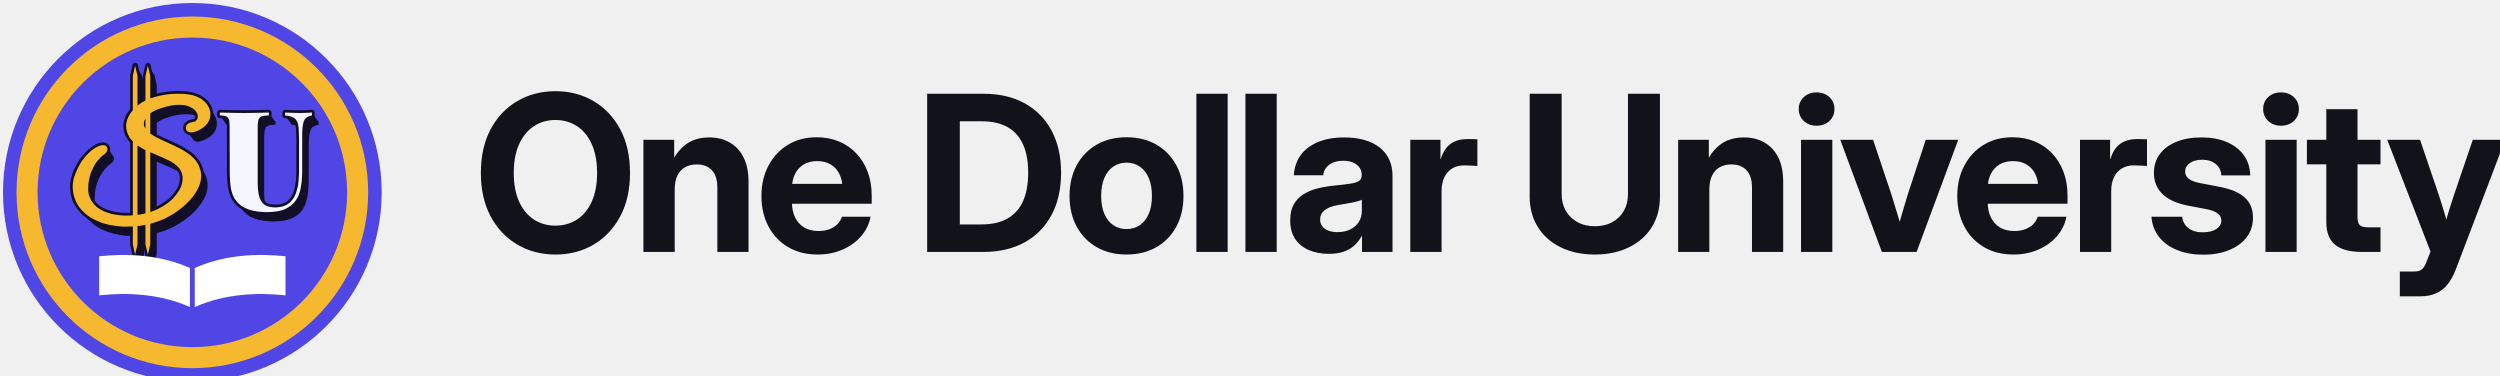
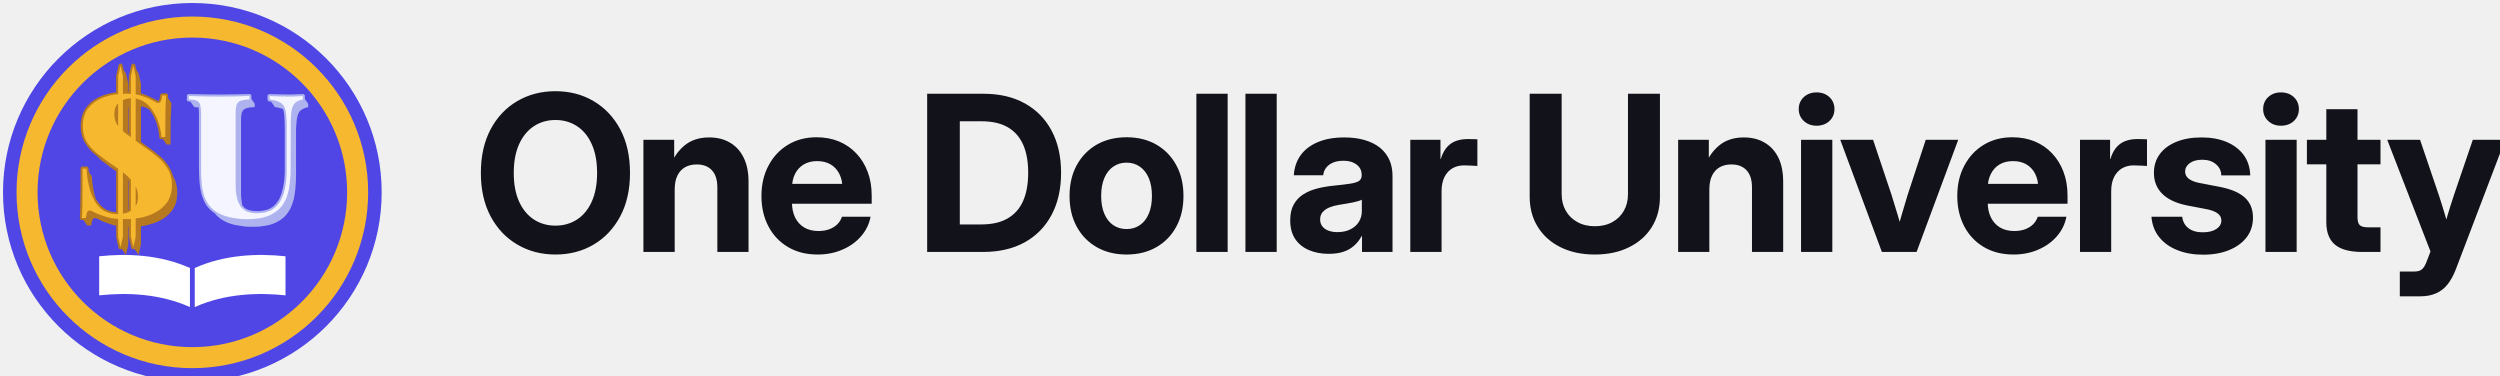
<svg xmlns="http://www.w3.org/2000/svg" viewBox="0 0 266.19 40" width="266.19" height="40">
  <g transform="translate(0 0) scale(0.16)">
    <circle cx="128" cy="128" r="126" fill="#4F46E5" />
    <circle cx="128" cy="128" r="110" fill="none" stroke="#F5B82E" stroke-width="14" />
-     <path d="M64.1 98.5L66.2 97.4L67.3 97.1L68.4 97.0L69.1 97.0L69.8 97.1L70.5 97.4L70.8 97.7L71.2 98.0L75.4 104.1L75.8 104.8L75.9 105.6L75.8 106.1L75.6 106.7L75.4 107.2L75.0 107.7L74.4 108.3L72.4 109.9L71.3 110.9L69.9 112.5L68.6 114.1L67.4 116.0L66.3 117.8L65.7 119.1L64.9 121.1L64.2 123.1L63.7 125.2L63.3 127.3L63.1 130.1L63.0 132.3L63.2 133.9L63.5 135.9L64.0 137.4L64.8 138.2L65.9 139.0L67.0 139.7L68.3 140.4L69.6 141.0L71.0 141.6L72.4 142.1L73.9 142.5L75.5 142.9L77.9 143.4L81.2 143.7L84.6 143.9L88.2 143.7L88.5 143.5L88.6 143.2L88.6 95.1L88.5 94.8L86.3 91.5L85.6 90.4L85.1 89.2L84.7 88.0L84.4 86.8L84.2 85.6L84.2 84.4L84.3 83.1L84.5 81.7L84.8 80.4L85.3 79.1L85.8 77.8L86.5 76.5L87.3 75.3L88.5 73.8L88.6 73.6L88.6 51.0L90.2 44.0L90.3 44.3L90.5 44.4L90.6 44.6L90.8 44.8L90.9 45.0L91.0 45.2L91.1 45.4L91.3 45.6L91.4 45.8L91.6 46.0L91.7 46.2L91.8 46.4L91.9 46.6L92.1 46.7L92.2 47.0L92.4 47.1L92.5 47.4L92.7 47.5L92.8 47.7L92.9 47.9L93.0 48.1L93.2 48.3L93.3 48.5L93.5 48.7L93.6 48.9L93.8 49.1L93.8 49.3L94.3 49.9L95.9 56.8L95.9 67.0L95.9 67.2L96.1 67.4L96.4 67.5L96.7 67.5L97.0 67.3L97.1 67.0L97.1 51.0L98.7 44.0L99.0 44.6L99.2 44.8L99.3 45.0L99.5 45.2L99.6 45.4L99.8 45.6L99.9 45.8L100.0 46.0L100.1 46.2L100.3 46.4L100.4 46.6L100.6 46.7L100.7 47.0L100.9 47.1L100.9 47.4L101.1 47.5L101.2 47.7L101.4 47.9L101.5 48.1L101.7 48.3L101.8 48.5L101.9 48.7L102.0 48.9L102.2 49.1L102.3 49.3L102.5 49.5L102.6 49.7L102.8 49.9L104.3 56.8L104.3 63.9L104.4 64.2L104.6 64.4L105.0 64.4L108.8 63.6L112.7 63.1L115.7 62.8L118.8 62.7L121.9 62.8L124.9 63.1L127.7 63.6L129.9 64.2L131.6 64.8L133.6 65.9L135.2 66.9L136.7 68.2L137.4 69.0L138.2 70.0L142.3 75.9L143.1 77.3L143.6 78.5L144.1 80.0L144.3 81.2L144.3 82.4L144.2 84.0L143.9 85.3L143.5 86.3L142.8 87.7L142.0 88.8L140.8 90.0L140.1 90.7L138.6 91.7L137.0 92.6L135.5 93.3L133.8 94.0L132.3 94.3L131.3 94.3L130.4 94.2L129.6 93.9L128.9 93.4L128.6 93.0L124.4 87.1L124.1 86.4L123.9 85.7L124.0 84.8L124.2 84.1L124.7 83.4L125.4 82.7L126.1 82.3L126.9 82.0L127.6 81.8L129.1 81.5L129.9 81.3L130.6 80.9L131.2 80.3L131.4 79.9L131.7 79.3L131.9 78.7L131.9 78.1L131.7 77.8L130.4 77.1L128.9 76.6L127.7 76.3L126.4 76.1L125.0 76.0L123.5 76.0L121.6 76.1L119.6 76.3L117.5 76.6L115.2 77.1L113.4 77.6L109.4 78.9L108.0 79.5L106.7 80.2L104.9 81.3L104.5 81.6L104.4 81.8L104.3 82.0L104.3 91.4L104.5 91.7L104.7 91.9L107.0 93.1L117.4 97.8L120.6 99.5L123.0 100.9L125.2 102.3L126.8 103.5L128.2 104.7L129.5 106.0L130.6 107.4L135.2 113.9L136.1 115.2L137.1 117.3L137.7 119.4L138.1 121.6L138.2 123.2L138.0 125.7L137.7 127.5L136.9 129.9L135.7 132.4L134.3 134.8L132.6 137.1L130.8 139.4L128.7 141.5L125.7 144.2L123.3 146.1L120.0 148.3L117.2 150.0L115.0 151.2L111.6 152.7L108.1 154.0L104.7 155.0L104.4 155.2L104.3 155.5L104.3 168.8L102.8 175.7L102.4 175.1L102.2 175.0L102.1 174.7L101.9 174.6L101.9 174.3L101.7 174.2L101.6 174.0L101.4 173.8L101.3 173.6L101.1 173.4L101.0 173.2L100.9 173.0L100.8 172.8L100.6 172.6L100.5 172.4L100.3 172.2L100.2 172.0L100.0 171.8L100.0 171.6L99.8 171.5L99.7 171.2L99.5 171.1L99.4 170.9L99.2 170.7L99.1 170.5L99.0 170.3L98.9 170.1L98.7 169.9L97.1 163.0L97.1 157.1L97.0 156.8L96.9 156.7L96.6 156.6L96.2 156.6L96.0 156.8L95.9 157.1L95.9 168.8L94.3 175.7L93.9 175.1L93.8 175.0L93.7 174.7L93.5 174.6L93.4 174.3L93.2 174.2L93.1 174.0L92.9 173.8L92.8 173.6L92.7 173.4L92.6 173.2L92.4 173.0L92.3 172.8L92.1 172.6L92.0 172.4L91.9 172.2L91.8 172.0L91.6 171.8L91.5 171.6L91.3 171.5L91.2 171.2L91.0 171.1L90.9 170.9L90.8 170.7L90.7 170.5L90.5 170.3L90.4 170.1L90.2 169.9L88.6 163.0L88.6 157.6L88.6 157.4L88.5 157.2L88.2 157.0L84.3 156.9L81.2 156.6L78.4 156.1L75.6 155.5L72.8 154.7L70.2 153.7L67.7 152.7L65.4 151.4L63.2 150.0L62.1 149.1L60.1 147.5L58.4 145.7L56.9 143.7L52.8 137.9L52.0 136.7L51.4 135.6L50.3 133.3L49.5 130.9L49.0 128.3L48.7 125.6L48.7 123.7L48.9 121.7L49.4 119.2L50.0 117.1L51.0 114.4L52.6 111.1L54.2 108.5L55.9 106.0L57.9 103.7L60.0 101.6L61.1 100.6L62.3 99.7ZM104.3 108.4L104.3 139.1L104.5 139.5L104.7 139.6L104.9 139.6L106.6 138.8L108.9 137.5L110.0 136.8L112.1 135.4L113.0 134.6L114.8 133.0L115.6 132.2L117.2 130.4L118.5 128.6L119.1 127.7L120.1 126.0L120.9 124.2L121.2 123.3L121.6 121.6L121.8 120.0L121.8 118.8L121.6 117.1L121.3 115.9L120.2 115.1L118.6 114.1L116.8 113.1L113.7 111.6L105.1 107.9L104.8 107.8L104.6 107.9L104.4 108.1ZM95.9 104.0L95.9 142.0L95.9 142.2L96.0 142.3L96.2 142.5L96.4 142.5L96.9 142.3L97.1 142.1L97.1 141.9L97.1 104.1L97.1 103.9L96.9 103.7L96.7 103.5L96.5 103.5L96.2 103.5L96.0 103.6L95.9 103.8Z" fill="#120E26" />
-     <path d="M64.3 95.8L65.2 95.4L65.9 95.2L66.6 95.0L67.7 94.8L68.5 94.8L69.2 94.8L70.0 95.0L70.6 95.2L71.1 95.5L71.7 95.9L72.2 96.4L72.6 96.9L73.0 97.6L73.2 98.2L73.3 99.0L73.3 99.7L73.2 100.4L72.9 101.2L72.6 101.9L72.2 102.5L71.3 103.4L69.2 105.1L68.3 106.0L66.9 107.4L65.7 109.0L64.6 110.7L63.6 112.4L63.0 113.6L62.2 115.5L61.6 117.4L61.0 120.0L60.7 122.0L60.5 124.6L60.5 126.7L60.7 128.1L61.1 129.9L61.7 131.5L62.2 132.4L63.2 133.9L64.3 135.2L65.2 136.0L66.6 137.1L67.7 137.8L69.4 138.7L70.7 139.3L72.7 140.0L74.1 140.4L75.6 140.8L77.9 141.2L80.3 141.5L81.9 141.6L84.4 141.7L86.6 141.6L86.6 94.9L85.7 93.8L84.8 92.5L84.0 91.3L83.2 89.6L82.7 88.2L82.4 86.8L82.2 85.4L82.1 84.0L82.2 82.5L82.4 81.0L82.8 79.6L83.3 78.1L83.9 76.7L84.7 75.3L85.6 73.9L86.6 72.6L86.6 50.4L88.2 43.2L88.5 42.6L88.7 42.3L89.2 42.0L89.7 41.9L90.0 41.8L90.6 41.9L90.9 42.1L91.2 42.3L91.5 42.7L91.7 43.2L93.3 50.2L93.3 50.6L93.3 66.8L95.0 65.8L95.0 50.6L95.1 50.2L96.8 42.9L97.1 42.4L97.5 42.1L98.0 41.9L98.5 41.8L99.0 41.9L99.5 42.2L99.9 42.6L100.1 43.1L101.8 50.4L101.8 63.0L105.2 62.1L108.2 61.5L111.5 61.0L114.6 60.7L117.8 60.5L121.1 60.6L124.2 60.8L127.2 61.3L129.6 61.9L131.5 62.6L133.6 63.6L135.5 64.7L137.1 66.0L138.5 67.4L139.7 69.1L140.7 70.8L141.2 72.3L141.6 74.0L141.8 75.5L141.8 76.9L141.5 78.7L141.2 79.9L140.6 81.4L140.0 82.5L139.0 83.8L137.8 85.1L136.8 86.0L135.3 87.0L133.5 88.0L131.9 88.8L130.0 89.5L128.4 89.9L127.2 89.9L126.0 89.8L125.1 89.6L124.1 89.1L123.3 88.4L122.7 87.7L122.1 86.7L121.9 85.7L121.9 84.7L122.1 83.5L122.3 82.9L122.7 82.3L123.5 81.4L124.5 80.6L125.6 80.0L126.6 79.7L128.4 79.4L129.0 79.2L129.5 78.8L129.8 78.2L129.8 77.6L129.7 76.8L129.4 76.0L128.8 75.1L128.3 74.5L127.5 73.8L126.5 73.2L125.7 72.8L124.5 72.3L123.6 72.0L121.9 71.7L120.6 71.6L117.9 71.6L116.0 71.8L114.5 72.0L112.4 72.4L110.7 72.8L107.1 73.9L105.7 74.4L104.4 74.9L103.2 75.5L101.8 76.4L101.8 87.9L104.2 89.4L107.0 90.8L117.9 95.8L121.1 97.5L123.0 98.6L125.1 99.9L126.9 101.1L128.5 102.4L130.5 104.3L131.7 105.8L132.9 107.4L134.0 109.6L134.7 111.3L135.3 113.6L135.6 115.4L135.6 117.8L135.4 119.9L135.1 121.6L134.8 122.5L134.2 124.5L133.0 127.1L131.4 129.6L129.7 132.0L127.8 134.4L125.6 136.6L123.3 138.7L120.0 141.3L116.7 143.6L113.8 145.4L111.5 146.6L108.0 148.1L105.5 149.1L101.8 150.3L101.8 162.8L100.1 170.1L99.8 170.7L99.2 171.1L98.5 171.3L97.8 171.2L97.2 170.8L96.8 170.3L95.1 163.0L95.0 162.6L95.0 151.8L93.3 152.0L93.3 162.8L91.7 170.1L91.4 170.6L90.9 171.1L90.2 171.3L89.5 171.3L89.0 171.1L88.7 170.8L88.4 170.4L88.2 170.1L86.6 162.8L86.6 152.6L82.9 152.6L79.8 152.5L76.7 152.1L73.7 151.7L70.7 151.0L67.9 150.2L65.1 149.2L62.6 148.1L60.1 146.7L57.8 145.3L56.6 144.3L54.5 142.6L52.7 140.6L51.1 138.6L50.2 137.2L48.9 135.0L48.4 133.7L47.9 132.4L47.2 129.7L46.7 126.9L46.6 124.6L46.6 122.5L46.8 121.1L47.0 119.8L47.6 117.5L48.5 114.7L49.7 111.9L51.5 108.5L53.2 105.8L55.2 103.3L57.4 100.9L58.5 99.8L59.7 98.8L60.9 97.9L62.2 97.0ZM101.8 104.1L101.8 138.5L104.0 137.6L105.5 136.8L106.6 136.2L108.7 134.9L109.7 134.2L111.6 132.8L113.3 131.3L114.8 129.7L115.5 128.9L116.7 127.2L117.8 125.6L118.6 124.0L118.9 123.2L119.4 121.7L119.6 120.2L119.7 118.8L119.7 117.7L119.5 116.7L119.2 115.7L118.8 114.7L118.3 113.7L117.7 112.9L116.8 112.0L116.2 111.4L114.1 109.9L111.6 108.5L107.5 106.5ZM93.3 100.1L93.3 140.9L95.0 140.5L95.0 101.0Z" fill="#120E26" />
-     <path d="M65.1 97.5L66.2 97.0L67.2 96.7L68.5 96.6L69.6 96.7L70.4 97.1L70.7 97.4L71.1 97.8L71.3 98.3L71.5 98.8L71.5 99.7L71.2 100.6L70.7 101.5L70.1 102.1L68.1 103.7L67.0 104.7L65.5 106.3L64.2 107.9L63.0 109.7L62.0 111.6L61.1 113.5L60.3 115.5L59.7 117.6L59.1 120.4L58.8 122.5L58.7 125.3L58.7 126.9L59.0 129.1L59.6 131.0L60.4 132.8L61.0 133.9L62.2 135.5L63.5 136.9L64.5 137.8L65.6 138.6L67.4 139.7L69.3 140.7L70.7 141.2L72.9 141.9L74.4 142.4L76.8 142.8L79.3 143.2L81.8 143.4L83.5 143.5L86.3 143.4L88.4 143.3L88.4 94.1L87.2 92.8L86.3 91.7L85.7 90.5L85.1 89.3L84.5 87.7L84.2 86.5L84.0 85.2L83.9 84.0L84.0 82.7L84.2 81.3L84.5 80.0L85.0 78.7L85.6 77.4L86.3 76.2L87.1 75.0L88.4 73.3L88.4 50.6L89.9 43.6L91.5 50.6L91.5 70.3L92.9 69.2L94.2 68.3L95.6 67.5L96.8 66.9L96.8 50.6L98.4 43.6L100.0 50.6L100.0 65.5L102.8 64.6L106.3 63.7L110.1 63.0L113.2 62.6L116.3 62.4L119.7 62.4L122.8 62.5L125.7 62.9L128.1 63.3L130.3 64.0L131.3 64.5L132.7 65.1L134.4 66.1L135.8 67.3L137.1 68.6L138.2 70.1L139.0 71.6L139.5 72.8L139.9 74.3L140.0 75.6L140.0 77.0L139.7 78.4L139.5 79.3L138.9 80.6L138.1 82.0L137.5 82.7L136.4 83.9L135.3 84.8L133.8 85.8L132.4 86.6L130.9 87.3L129.1 87.9L127.9 88.1L126.9 88.1L126.0 88.0L125.3 87.7L124.5 87.2L124.0 86.5L123.7 85.7L123.7 84.8L123.8 84.0L124.1 83.4L124.5 82.9L125.0 82.4L125.6 82.0L126.2 81.7L126.9 81.5L128.5 81.2L129.4 81.0L130.0 80.7L130.5 80.3L131.0 79.7L131.4 78.9L131.6 78.1L131.6 77.1L131.4 76.0L131.0 75.2L130.5 74.3L129.8 73.4L128.9 72.6L128.2 72.1L127.0 71.4L126.1 70.9L124.5 70.4L123.4 70.1L122.1 69.9L120.7 69.8L119.2 69.8L117.3 69.8L115.3 70.0L113.1 70.4L110.9 70.9L109.1 71.4L105.1 72.7L103.7 73.3L102.3 74.0L101.1 74.7L100.0 75.5L100.0 88.9L102.3 90.4L105.6 92.1L108.0 93.3L117.1 97.5L120.3 99.1L122.1 100.1L124.1 101.4L125.7 102.5L127.2 103.7L128.6 105.0L129.8 106.3L130.9 107.7L132.1 109.7L132.9 111.8L133.4 113.3L133.8 115.4L133.9 117.0L133.7 119.5L133.5 120.4L133.1 122.0L132.5 123.8L131.3 126.3L129.9 128.7L128.2 131.0L126.4 133.2L125.0 134.6L123.6 136.0L121.3 138.0L118.2 140.4L115.6 142.2L112.8 143.8L109.6 145.5L107.3 146.5L103.7 147.8L100.0 148.9L100.0 162.6L98.4 169.5L96.8 162.6L96.8 149.6L93.6 150.2L91.5 150.4L91.5 162.6L89.9 169.5L88.4 162.6L88.4 150.7L84.5 150.8L81.4 150.8L78.4 150.5L75.5 150.1L72.6 149.6L69.8 148.9L67.1 148.0L64.6 147.0L62.2 145.8L59.9 144.5L57.8 143.0L55.9 141.3L54.0 139.4L52.5 137.5L51.7 136.3L50.5 134.1L49.6 131.7L48.9 129.3L48.5 126.6L48.4 125.1L48.4 124.0L48.5 122.0L48.9 119.5L49.5 117.4L50.5 114.7L51.7 112.1L53.1 109.4L54.7 106.8L56.6 104.4L58.6 102.2L60.8 100.2L62.0 99.3L63.2 98.5ZM96.8 85.7L96.8 78.9L96.4 79.7L96.0 80.6L95.8 81.5L95.8 82.5L95.8 83.2L96.0 84.1L96.4 84.9ZM91.5 96.8L91.5 143.0L94.1 142.6L96.8 142.0L96.8 99.9L94.5 98.7ZM100.0 101.3L100.0 141.1L102.3 140.3L104.8 139.2L106.3 138.4L108.7 137.1L109.7 136.4L111.8 135.0L113.7 133.4L115.4 131.8L116.1 130.9L117.6 129.1L118.8 127.3L119.8 125.6L120.6 123.8L121.1 122.1L121.4 120.4L121.5 118.8L121.5 117.5L121.3 116.3L120.9 115.1L120.4 113.9L119.8 112.8L119.1 111.7L118.1 110.7L117.3 110.0L116.2 109.1L115.1 108.4L113.4 107.3L112.0 106.6L107.7 104.6Z" fill="#F5B82E" />
-     <path d="M146.6 77.1L146.6 75.3L155.1 75.5L162.7 75.6L170.4 75.5L179.2 75.3L179.3 75.5L179.7 76.1L179.8 76.3L180.0 76.5L180.1 76.7L180.3 76.9L180.4 77.1L180.5 77.2L180.6 77.5L180.8 77.6L180.9 77.9L181.1 78.0L181.2 78.3L181.4 78.4L181.5 78.7L181.6 78.8L181.7 79.0L181.9 79.2L182.0 79.4L182.2 79.6L182.3 79.8L182.4 80.0L182.5 80.2L182.7 80.3L182.8 80.6L183.0 80.7L183.1 81.0L183.3 81.1L183.3 83.0L181.3 83.1L180.1 83.2L178.8 83.5L178.0 83.9L177.2 84.5L176.7 85.1L176.4 85.9L176.1 87.1L175.9 88.8L175.8 90.9L175.8 129.0L175.9 131.1L176.1 133.7L176.6 135.9L176.8 136.7L176.9 136.9L177.5 137.3L178.2 137.6L180.1 138.1L181.8 138.3L184.2 138.3L186.1 138.2L187.0 138.0L188.7 137.6L190.2 137.0L191.6 136.3L192.3 135.8L193.4 134.9L194.5 133.7L195.4 132.5L196.2 131.1L197.0 129.6L197.5 127.9L198.0 126.1L198.5 124.2L198.8 122.3L199.0 120.2L199.2 118.0L199.3 115.8L199.3 92.3L199.2 87.9L198.8 84.3L198.8 84.2L198.6 84.0L197.3 83.6L196.1 83.3L194.1 83.0L194.0 82.8L193.5 82.2L193.4 82.0L193.3 81.8L193.2 81.6L193.0 81.4L192.9 81.2L192.7 81.0L192.6 80.8L192.5 80.6L192.4 80.4L192.2 80.2L192.1 80.0L191.9 79.9L191.8 79.6L191.6 79.5L191.5 79.2L191.4 79.1L191.3 78.8L191.1 78.7L191.0 78.5L190.8 78.3L190.7 78.1L190.6 77.9L190.5 77.7L190.3 77.5L190.2 77.3L190.0 77.1L190.0 75.3L195.8 75.5L200.3 75.6L203.8 75.5L207.9 75.3L208.0 75.5L208.5 76.1L208.5 76.3L208.7 76.5L208.8 76.7L209.0 76.9L209.1 77.1L209.3 77.2L209.4 77.5L209.5 77.6L209.6 77.9L209.8 78.0L209.9 78.3L210.1 78.4L210.2 78.6L210.4 78.8L210.4 79.0L210.6 79.2L210.7 79.4L210.9 79.6L211.0 79.8L211.2 80.0L211.3 80.2L211.4 80.3L211.5 80.6L211.7 80.7L211.8 81.0L212.0 81.1L212.0 83.0L210.7 83.3L209.6 83.7L208.6 84.2L208.0 84.7L207.3 85.4L206.8 86.3L206.5 87.0L206.1 88.2L205.7 90.7L205.5 94.1L205.5 97.3L205.4 121.3L205.2 125.8L204.8 129.3L204.4 131.8L203.8 134.1L203.3 135.6L202.4 137.6L201.3 139.5L200.4 140.7L199.3 141.9L198.1 142.9L196.1 144.3L194.6 145.1L192.9 145.8L192.0 146.1L190.1 146.6L186.9 147.1L184.5 147.3L181.3 147.4L178.4 147.2L175.4 146.9L172.3 146.3L170.1 145.7L168.6 145.1L166.6 144.2L164.7 143.0L163.7 142.2L162.8 141.4L161.6 140.0L156.8 133.2L155.9 131.6L155.3 130.4L154.7 128.6L154.2 126.7L153.8 124.6L153.4 120.8L153.1 115.7L153.1 83.5L152.9 83.2L152.7 83.1L150.7 83.0L150.6 82.7L150.4 82.6L150.3 82.3L150.1 82.2L150.0 82.0L149.9 81.8L149.8 81.6L149.6 81.4L149.5 81.2L149.3 81.0L149.2 80.8L149.0 80.6L148.9 80.4L148.8 80.2L148.7 80.0L148.5 79.9L148.4 79.6L148.2 79.5L148.1 79.2L148.0 79.1L147.9 78.8L147.7 78.7L147.6 78.5L147.4 78.3L147.3 78.1L147.1 77.9L147.0 77.7Z" fill="#120E26" />
-     <path d="M209.4 77.1L209.2 77.6L209.0 77.9L208.7 78.2L208.2 78.5L206.9 78.8L206.0 79.1L205.3 79.5L204.7 80.0L204.3 80.5L203.9 81.2L203.6 82.1L203.4 82.8L203.1 85.3L203.0 88.6L202.9 114.2L202.8 117.9L202.5 121.6L202.1 124.2L201.8 126.0L201.2 128.4L200.6 130.0L200.0 131.5L199.3 132.9L198.4 134.3L197.4 135.7L196.8 136.4L195.6 137.5L194.2 138.7L191.9 140.1L190.1 140.9L188.2 141.6L186.1 142.2L182.8 142.7L180.2 142.9L176.9 143.0L173.9 142.8L170.0 142.3L166.8 141.7L164.4 140.9L162.1 139.9L160.0 138.7L158.2 137.4L156.7 135.9L155.8 134.8L154.7 133.2L154.0 132.0L153.2 130.1L152.5 128.1L152.0 126.0L151.6 123.7L151.2 119.7L151.0 115.3L151.0 84.1L151.0 82.3L150.7 80.6L150.6 80.0L150.4 79.6L150.2 79.3L149.8 79.1L148.5 78.8L145.9 78.5L145.4 78.3L144.9 77.9L144.6 77.4L144.5 76.9L144.5 74.9L144.6 74.4L144.9 73.8L145.5 73.3L146.2 73.1L154.8 73.3L162.5 73.4L170.1 73.3L178.9 73.1L179.4 73.2L179.9 73.4L180.2 73.6L180.5 74.0L180.7 74.7L180.7 76.9L180.5 77.6L180.2 78.0L179.8 78.3L179.3 78.5L176.4 78.8L175.2 79.0L174.5 79.3L174.1 79.6L173.8 80.0L173.6 80.7L173.4 81.5L173.3 83.1L173.3 84.7L173.3 123.5L173.5 126.6L174.0 129.2L174.6 131.3L175.1 132.4L175.6 133.2L176.0 133.7L176.6 134.3L177.3 134.9L178.0 135.3L178.9 135.6L179.8 135.9L180.9 136.0L182.1 136.1L183.9 136.1L185.6 136.0L186.4 135.9L187.9 135.5L189.2 135.0L190.4 134.4L191.4 133.6L192.4 132.7L193.2 131.7L194.0 130.5L194.7 129.2L195.3 127.7L195.8 126.2L196.2 124.4L196.7 121.6L197.0 119.6L197.1 117.5L197.2 115.3L197.2 91.9L197.0 86.8L196.9 84.9L196.6 83.3L196.3 82.1L195.9 81.2L195.4 80.6L194.7 80.0L193.8 79.6L192.5 79.1L191.4 78.9L189.2 78.5L188.8 78.3L188.4 78.0L188.1 77.6L187.9 76.9L187.9 74.7L188.1 74.2L188.3 73.9L188.6 73.5L189.1 73.2L189.6 73.1L195.5 73.3L200.0 73.4L203.1 73.3L207.9 73.1L208.2 73.2L208.7 73.4L209.0 73.8L209.3 74.2L209.4 74.7Z" fill="#120E26" />
-     <path d="M207.6 76.8L206.3 77.1L205.2 77.5L204.3 78.0L203.5 78.7L202.8 79.5L202.3 80.4L201.9 81.6L201.7 82.5L201.3 85.1L201.1 88.6L201.1 114.1L201.0 117.8L200.7 121.4L200.3 123.9L200.0 125.6L199.7 127.1L199.2 128.6L198.7 130.1L197.7 132.0L196.9 133.3L196.0 134.5L194.4 136.2L193.1 137.2L191.0 138.5L189.4 139.3L187.7 139.9L185.8 140.4L182.5 140.9L180.2 141.1L176.9 141.2L174.0 141.0L171.0 140.7L167.9 140.1L165.7 139.5L163.6 138.6L161.6 137.6L159.9 136.4L158.4 135.1L157.2 133.8L156.2 132.3L155.6 131.2L154.8 129.5L154.2 127.6L153.7 125.6L153.4 123.5L153.1 120.4L152.9 116.2L152.8 84.1L152.7 81.7L152.5 79.9L152.2 79.1L151.8 78.5L151.4 78.0L150.8 77.5L150.0 77.3L149.1 77.0L148.1 76.9L146.3 76.8L146.3 74.9L154.8 75.1L162.5 75.2L170.2 75.1L178.9 74.9L178.9 76.8L177.0 76.9L175.1 77.2L173.9 77.5L173.0 78.1L172.5 78.7L172.1 79.4L171.9 80.2L171.7 81.3L171.5 83.1L171.5 84.6L171.5 122.1L171.6 124.9L171.9 128.0L172.1 129.1L172.5 130.7L172.9 132.0L173.3 132.8L173.9 133.9L174.6 134.9L175.1 135.4L176.0 136.2L176.6 136.6L177.6 137.1L178.7 137.4L179.9 137.7L181.1 137.9L182.5 138.0L184.0 138.0L185.9 137.8L187.6 137.5L189.2 137.0L190.7 136.3L191.3 135.9L192.6 135.0L193.7 133.9L194.7 132.7L195.6 131.4L196.3 130.0L197.0 128.4L197.5 126.6L198.0 124.8L198.4 122.9L198.6 120.8L198.8 118.7L199.0 115.4L199.0 91.9L198.8 86.7L198.7 84.7L198.4 83.0L198.2 82.0L197.6 80.7L196.9 79.6L196.4 79.0L195.4 78.3L194.0 77.7L193.0 77.4L191.8 77.1L189.7 76.8L189.7 74.9L195.5 75.1L200.0 75.2L203.5 75.1L207.6 74.9Z" fill="#F4F5FF" />
+     <path d="M77.3 61.4L77.3 50.4L78.9 43.3L79.0 43.0L79.4 42.6L79.8 42.4L80.0 42.3L80.4 42.3L80.7 42.4L81.0 42.6L81.2 42.7L81.4 43.0L81.5 43.3L82.3 46.7L82.9 47.5L83.0 47.6L83.1 47.8L83.2 48.0L83.3 48.1L83.4 48.3L83.6 48.4L83.6 48.6L83.8 48.7L85.4 55.7L85.4 61.0L85.7 61.0L85.8 50.4L87.4 43.2L87.6 42.9L88.0 42.5L88.5 42.3L88.9 42.3L89.1 42.4L89.5 42.6L89.9 43.0L90.0 43.3L90.8 46.7L90.9 46.8L91.0 47.0L91.1 47.1L91.2 47.3L91.4 47.5L91.4 47.6L91.6 47.8L91.6 48.0L92.2 48.7L93.8 55.7L93.8 62.1L95.8 62.8L98.4 63.8L100.7 64.9L104.4 66.8L105.0 67.0L105.4 67.1L105.6 67.1L105.7 67.0L106.0 66.3L106.3 65.1L106.6 63.2L106.8 62.8L107.0 62.5L107.3 62.3L107.8 62.1L110.6 62.1L111.0 62.2L111.3 62.4L111.5 62.5L111.7 62.8L111.9 63.1L111.9 63.5L111.8 65.3L112.1 65.7L112.2 65.9L112.3 66.0L112.4 66.2L112.6 66.3L112.6 66.5L112.8 66.6L112.8 66.8L113.0 67.0L113.1 67.2L113.2 67.3L113.3 67.5L113.4 67.6L113.5 67.8L113.7 67.9L113.7 68.1L113.9 68.2L114.0 68.4L114.1 68.6L113.8 75.2L113.6 79.3L113.5 96.2L110.9 96.2L110.9 96.0L110.7 95.9L110.6 95.7L110.5 95.6L110.4 95.4L110.3 95.3L110.2 95.1L110.0 95.0L110.0 94.8L109.8 94.7L109.7 94.5L109.6 94.3L109.5 94.1L109.4 94.0L109.3 93.8L109.2 93.7L109.1 93.5L108.9 93.4L108.9 93.2L108.7 93.1L108.4 92.5L107.4 92.5L107.0 92.5L106.6 92.3L106.2 91.9L106.0 91.4L105.8 89.3L105.3 86.3L104.6 83.4L104.0 81.4L102.8 78.6L102.0 76.8L101.0 75.2L99.4 72.9L99.2 72.7L98.3 72.2L96.7 71.4L95.8 71.2L94.2 70.8L94.0 70.9L93.8 71.1L93.8 94.5L100.9 99.6L103.3 101.4L106.1 103.7L107.6 105.0L108.9 106.3L110.6 108.3L111.7 109.8L113.1 112.0L113.9 113.7L114.6 115.4L115.1 117.1L116.2 119.3L116.9 121.0L117.3 122.7L117.7 124.5L117.9 126.4L118.0 128.5L117.8 130.9L117.5 133.2L116.9 135.4L116.5 136.5L115.6 138.4L114.4 140.2L113.0 141.9L111.4 143.4L110.6 144.1L108.8 145.4L106.8 146.6L104.7 147.6L102.4 148.5L100.0 149.2L97.6 149.9L94.1 150.5L93.9 150.6L93.8 150.9L93.8 162.7L92.2 169.6L91.7 168.8L91.6 168.7L91.5 168.5L91.4 168.4L91.3 168.2L91.1 168.0L91.1 167.9L90.9 167.7L90.8 167.5L90.7 167.4L90.6 167.2L90.5 167.1L90.4 166.9L90.2 166.8L90.2 166.6L90.0 166.5L89.9 166.3L89.8 166.1L89.7 166.0L89.6 165.8L89.5 165.6L88.9 165.9L88.6 165.9L88.2 165.8L87.9 165.6L87.7 165.5L87.4 165.0L85.8 157.8L85.7 150.9L85.5 151.0L85.4 151.3L85.4 162.7L83.8 169.6L83.3 168.8L83.1 168.7L83.0 168.5L82.9 168.4L82.8 168.2L82.7 168.0L82.6 167.9L82.4 167.7L82.4 167.5L82.2 167.4L82.1 167.2L82.0 167.1L81.9 166.9L81.8 166.8L81.7 166.6L81.6 166.5L81.5 166.3L81.3 166.1L81.3 166.0L81.1 165.8L81.0 165.6L80.4 165.9L80.2 165.9L79.8 165.8L79.4 165.6L79.2 165.5L78.9 165.0L77.3 157.8L77.3 150.2L74.8 149.6L71.2 148.4L67.5 147.0L64.8 145.5L63.9 145.3L63.2 145.2L62.6 145.2L62.3 145.4L61.9 145.7L61.6 146.2L61.1 147.7L60.7 150.1L58.0 150.1L58.0 149.9L57.8 149.8L57.8 149.7L57.6 149.5L57.5 149.3L57.4 149.2L57.3 149.0L57.2 148.9L57.1 148.7L56.9 148.6L56.9 148.4L56.7 148.2L56.7 148.1L56.5 147.9L56.4 147.8L56.3 147.6L56.2 147.4L56.0 147.3L56.0 147.1L55.8 147.0L55.5 146.4L54.4 146.4L53.9 146.3L53.4 145.8L53.1 145.2L53.3 141.2L53.4 136.8L53.6 124.7L53.6 112.2L53.7 111.6L53.9 111.3L54.3 111.0L54.7 110.8L57.8 110.8L58.3 111.0L58.5 111.2L58.8 111.5L58.9 112.1L59.1 114.4L59.4 114.9L59.6 115.0L59.6 115.2L59.8 115.3L59.8 115.5L60.0 115.7L60.1 115.8L60.2 116.0L60.3 116.2L60.4 116.3L60.5 116.5L60.7 116.6L60.7 116.8L60.9 116.9L61.0 117.1L61.1 117.2L61.4 121.1L62.0 124.9L62.7 128.6L63.3 130.9L63.7 132.1L63.9 132.6L64.5 133.5L65.6 135.1L66.9 136.6L68.2 137.8L69.7 138.9L70.4 139.4L72.1 140.1L74.0 140.7L76.0 141.0L77.3 141.1L77.3 114.0L72.0 110.2L68.8 107.8L67.3 106.6L65.9 105.3L64.7 104.0L62.9 102.5L61.4 101.2L60.1 99.8L58.8 98.3L57.7 96.8L56.7 95.2L55.8 93.6L55.0 91.8L54.4 89.9L54.0 88.0L53.8 86.0L53.7 83.8L53.8 81.3L54.0 80.0L54.4 77.7L55.1 75.5L56.1 73.5L56.7 72.5L58.0 70.7L59.5 69.1L61.1 67.6L62.9 66.3L64.8 65.2L66.9 64.2L69.0 63.3L71.3 62.6L74.7 61.8ZM85.7 88.7L85.7 71.5L85.5 71.6L85.4 71.9L85.4 88.4ZM85.7 139.5L85.7 120.2L85.5 120.3L85.4 120.6L85.4 139.7Z" fill="#B7791F" />
+     <path d="M87.1 62.5L87.1 50.6L88.7 43.6L90.3 50.6L90.3 62.8L91.6 63.0L93.2 63.4L95.3 64.1L97.3 64.8L99.6 65.8L103.9 68.1L104.6 68.4L105.3 68.5L105.8 68.4L106.3 68.2L106.7 67.9L107.0 67.4L107.5 66.0L107.9 63.5L110.6 63.5L110.2 70.1L110.1 74.2L110.0 91.2L107.4 91.2L107.2 89.1L106.7 86.0L106.2 84.0L105.2 81.0L104.1 78.0L103.1 76.2L102.1 74.5L101.0 72.8L99.8 71.3L98.5 69.9L97.1 68.6L96.3 68.1L94.8 67.1L93.1 66.4L91.4 65.8L90.3 65.6L90.3 93.7L98.5 99.5L103.1 103.0L105.3 104.8L106.6 106.0L107.9 107.2L109.5 109.2L111.0 111.3L111.9 112.7L112.7 114.3L113.3 115.9L114.0 118.5L114.3 120.4L114.4 122.4L114.4 124.6L114.1 127.0L113.9 128.2L113.3 130.3L112.5 132.4L111.5 134.3L110.8 135.1L109.4 136.8L107.9 138.3L106.1 139.7L104.2 140.9L102.2 142.0L100.0 143.0L97.7 143.8L95.3 144.5L92.8 145.0L90.3 145.4L90.3 157.6L88.7 164.6L87.1 157.6L87.1 145.7L84.9 145.8L81.8 145.8L81.8 157.6L80.2 164.6L78.6 157.6L78.6 145.7L76.6 145.5L74.6 145.3L72.8 144.9L71.2 144.5L67.6 143.3L65.1 142.4L63.5 141.7L62.3 141.0L60.9 140.4L60.1 140.1L59.6 140.1L59.2 140.1L58.8 140.3L58.4 140.6L58.0 141.1L57.6 142.6L57.1 145.1L54.5 145.1L54.7 141.9L54.8 137.5L54.9 124.7L54.9 112.2L57.6 112.2L57.9 116.1L58.4 119.8L59.2 123.5L60.1 127.0L60.9 129.3L61.8 131.3L62.8 133.3L63.3 134.2L64.5 135.9L65.9 137.5L67.3 138.9L68.9 140.1L70.7 141.0L72.7 141.7L74.8 142.2L77.0 142.4L78.6 142.5L78.6 112.3L70.9 107.0L65.3 102.7L63.8 101.5L62.4 100.2L61.1 98.9L59.9 97.5L58.3 95.3L57.4 93.8L56.6 92.2L56.0 90.5L55.5 88.7L55.2 86.8L55.1 84.8L55.1 82.6L55.2 81.4L55.5 79.1L56.1 77.0L56.8 75.0L57.8 73.2L59.0 71.6L60.4 70.1L62.0 68.7L63.6 67.5L65.4 66.4L67.4 65.4L69.5 64.6L71.6 63.9L73.9 63.3L76.1 62.9L78.6 62.6L78.6 50.6L80.2 43.6L81.8 50.6L81.8 62.4L84.4 62.3ZM81.8 66.6L81.8 87.2L83.8 88.9L87.1 91.4L87.1 65.4L86.0 65.5L84.5 65.7L83.1 66.1ZM78.6 83.9L78.6 68.8L77.9 69.6L77.5 70.2L77.2 70.8L76.6 72.1L76.3 73.6L76.1 75.1L76.1 76.0L76.2 78.0L76.6 79.9L77.2 81.6L77.8 82.7ZM87.1 140.3L87.1 119.5L85.0 117.4L83.8 116.3L81.8 114.7L81.8 142.2L83.3 141.9L84.4 141.6L85.4 141.2ZM90.3 124.1L90.3 137.1L90.9 136.0L91.4 134.6L91.7 133.0L91.8 131.3L91.8 129.8L91.5 127.6L90.9 125.5Z" fill="#F5B82E" />
+     <path d="M202.9 63.9L202.9 66.0L203.3 66.5L203.4 66.7L203.5 66.8L203.6 67.0L203.7 67.1L203.8 67.3L204.0 67.4L204.0 67.6L204.2 67.7L204.3 67.9L204.4 68.1L204.5 68.2L204.6 68.4L204.7 68.6L204.8 68.7L204.9 68.9L205.1 69.0L205.1 71.3L203.5 71.7L202.1 72.2L200.9 72.9L199.9 73.6L199.3 74.3L198.6 75.4L198.1 76.8L197.7 78.4L197.5 79.6L197.3 81.6L197.0 85.9L197.0 117.5L196.9 120.9L196.6 125.4L196.2 128.6L195.9 130.6L195.5 132.6L194.9 134.5L194.3 136.3L193.6 138.0L192.8 139.6L191.8 141.2L190.7 142.7L190.1 143.4L188.7 144.8L187.9 145.4L186.3 146.6L185.4 147.1L183.6 148.1L181.5 149.0L179.2 149.7L176.7 150.2L175.4 150.4L172.6 150.8L169.6 150.9L167.1 150.9L165.3 150.9L162.6 150.7L160.7 150.4L156.9 149.8L154.1 149.1L151.5 148.2L149.0 147.0L146.6 145.5L144.8 144.0L143.7 142.9L142.9 141.9L141.6 141.0L140.3 139.9L138.6 138.2L137.6 136.9L136.7 135.5L135.6 133.3L134.7 131.1L133.9 128.6L133.4 126.0L133.0 123.2L132.7 120.3L132.5 116.1L132.4 111.6L132.4 75.3L132.3 73.5L132.2 71.5L130.9 71.4L129.3 71.3L129.2 71.1L129.0 71.0L129.0 70.8L128.8 70.6L128.7 70.4L128.6 70.3L128.5 70.1L128.4 70.0L128.3 69.8L128.1 69.7L128.1 69.5L127.9 69.4L127.8 69.2L127.7 69.1L127.6 68.9L127.5 68.7L127.4 68.5L127.3 68.4L126.7 67.6L125.4 67.5L125.0 67.4L124.7 67.1L124.4 66.7L124.3 66.2L124.4 63.8L124.4 63.5L124.6 63.2L124.9 62.9L125.1 62.7L125.3 62.6L125.7 62.6L136.2 62.8L145.7 62.9L155.2 62.8L165.9 62.6L166.3 62.6L166.6 62.7L166.9 63.0L167.2 63.3L167.3 63.8L167.3 65.9L167.8 66.5L167.8 66.7L168.0 66.8L168.1 67.0L168.2 67.1L168.3 67.3L168.4 67.4L168.5 67.6L168.7 67.7L168.7 67.9L168.9 68.1L169.0 68.3L169.1 68.4L169.2 68.6L169.3 68.7L169.4 68.9L169.5 69.0L169.5 71.3L167.2 71.4L165.2 71.7L163.7 72.1L162.8 72.6L162.3 72.9L161.8 73.4L161.3 74.2L161.0 74.8L160.8 75.6L160.5 77.4L160.4 79.1L160.4 81.0L160.4 127.3L160.4 130.0L160.7 133.2L160.9 134.7L161.2 136.6L162.3 137.8L162.8 138.3L163.8 139.0L164.5 139.3L165.7 139.8L167.0 140.1L168.4 140.4L171.0 140.5L172.2 140.5L174.4 140.3L176.4 139.9L178.3 139.4L179.9 138.6L181.4 137.7L182.7 136.6L183.9 135.3L184.9 133.9L185.9 132.3L186.7 130.5L187.4 128.6L188.0 126.4L188.5 124.2L188.9 121.8L189.2 119.3L189.4 116.7L189.5 113.9L189.5 84.9L189.4 81.5L189.3 78.6L189.1 76.1L188.8 74.1L188.3 72.5L186.2 71.9L184.7 71.5L182.9 71.3L182.9 71.1L182.7 71.0L182.6 70.8L182.5 70.6L182.4 70.4L182.3 70.3L182.2 70.1L182.0 70.0L182.0 69.8L181.8 69.7L181.8 69.5L181.6 69.4L181.5 69.2L181.4 69.1L181.3 68.9L181.2 68.7L181.1 68.5L180.9 68.4L180.9 68.2L180.7 68.1L180.5 67.7L179.1 67.5L178.7 67.4L178.4 67.1L178.2 66.8L178.0 66.3L178.0 63.9L178.1 63.4L178.4 63.0L178.5 62.9L178.9 62.7L179.3 62.6L186.5 62.8L192.1 62.9L196.4 62.8L201.6 62.6L202.1 62.7L202.5 63.0L202.8 63.4Z" fill="#AEB2EE" />
+     <path d="M201.5 66.2L199.9 66.6L198.5 67.1L197.3 67.8L196.3 68.6L195.8 69.2L195.1 70.3L194.5 71.7L194.1 73.3L193.9 74.5L193.7 76.6L193.5 80.8L193.4 112.4L193.3 117.0L192.9 121.4L192.5 124.5L192.1 126.6L191.6 128.5L191.1 130.3L190.1 132.9L189.2 134.5L188.3 136.1L187.1 137.6L186.5 138.3L185.1 139.7L183.6 140.9L182.7 141.5L181.0 142.5L179.0 143.5L176.8 144.3L175.7 144.6L173.2 145.2L170.5 145.5L167.5 145.8L163.5 145.9L160.0 145.7L156.2 145.2L152.4 144.5L149.7 143.7L147.1 142.7L144.6 141.4L143.1 140.4L142.4 139.9L140.7 138.4L139.7 137.3L138.3 135.5L137.2 133.5L136.2 131.4L135.5 129.1L134.9 126.6L134.4 124.0L134.0 119.2L133.8 115.0L133.8 75.3L133.6 72.3L133.3 70.1L133.0 69.1L132.5 68.3L131.9 67.7L131.2 67.2L130.3 66.8L129.2 66.5L127.3 66.3L125.7 66.2L125.7 63.9L136.2 64.2L145.7 64.3L155.2 64.2L166.0 63.9L166.0 66.2L163.6 66.3L161.3 66.7L159.8 67.2L159.2 67.5L158.7 67.9L158.1 68.6L157.6 69.4L157.3 70.5L157.0 71.8L156.9 73.4L156.8 76.0L156.8 122.3L156.9 125.8L157.0 127.4L157.3 129.6L157.6 131.0L158.0 132.8L158.6 134.5L159.1 135.5L159.8 136.9L160.7 138.1L161.3 138.7L162.4 139.6L163.5 140.4L164.4 140.8L165.7 141.2L167.2 141.6L168.7 141.8L170.4 141.9L172.2 141.9L174.6 141.7L176.7 141.3L178.7 140.6L179.7 140.3L181.4 139.3L182.9 138.2L184.3 136.9L185.5 135.4L186.6 133.8L187.5 132.0L188.4 130.0L189.0 127.9L189.6 125.6L190.0 123.2L190.4 120.7L190.7 116.7L190.8 113.9L190.8 84.9L190.8 81.5L190.6 78.5L190.4 76.0L190.1 73.9L189.8 72.7L189.2 71.1L188.6 70.1L187.6 69.0L186.3 68.1L184.7 67.4L182.7 66.8L181.1 66.5L179.4 66.2L179.4 63.9L186.5 64.2L192.1 64.3L196.4 64.2L201.5 63.9Z" fill="#F4F5FF" />
    <path d="M126.4 178.34C106.3 169.37 84.6 168.59 66 170.54V196.54C84.6 194.59 106.3 195.37 126.4 204.34Z" fill="#FFFFFF" />
    <path d="M129.6 178.34C149.7 169.37 171.4 168.59 190 170.54V196.54C171.4 194.59 149.7 195.37 129.6 204.34Z" fill="#FFFFFF" />
  </g>
  <g transform="translate(51.2 9.71) scale(0.91)">
    <path d="M8.73 19.11Q6.24 19.11 4.26 17.94Q2.28 16.78 1.14 14.64Q0 12.5 0 9.57Q0 6.61 1.14 4.46Q2.28 2.32 4.26 1.16Q6.24 0 8.73 0Q11.22 0 13.19 1.16Q15.16 2.32 16.31 4.46Q17.45 6.61 17.45 9.57Q17.45 12.5 16.31 14.64Q15.16 16.79 13.19 17.95Q11.22 19.11 8.73 19.11ZM8.73 15.73Q10.15 15.73 11.26 15.01Q12.36 14.29 12.98 12.91Q13.6 11.53 13.6 9.57Q13.6 7.59 12.98 6.21Q12.36 4.82 11.26 4.1Q10.15 3.37 8.73 3.37Q7.3 3.37 6.2 4.1Q5.1 4.82 4.47 6.21Q3.85 7.59 3.85 9.57Q3.85 11.53 4.47 12.91Q5.1 14.29 6.2 15.01Q7.3 15.73 8.73 15.73ZM22.68 11.52V18.81H19.02V5.69H22.62V9.1H22Q22.63 7.36 23.78 6.39Q24.93 5.41 26.72 5.41Q28.12 5.41 29.15 6.02Q30.19 6.62 30.75 7.78Q31.32 8.93 31.32 10.59V18.81H27.67V11.26Q27.67 9.94 27.04 9.26Q26.41 8.57 25.25 8.57Q24.5 8.57 23.92 8.88Q23.34 9.2 23.01 9.85Q22.68 10.5 22.68 11.52ZM39.4 19.11Q37.41 19.11 35.93 18.23Q34.45 17.35 33.64 15.8Q32.83 14.25 32.83 12.26Q32.83 10.25 33.66 8.7Q34.48 7.15 35.93 6.27Q37.39 5.39 39.27 5.39Q40.72 5.39 41.9 5.88Q43.09 6.38 43.94 7.29Q44.8 8.2 45.26 9.44Q45.73 10.68 45.73 12.19V13.17H34.14V10.84H43.96L42.31 11.39Q42.31 10.4 41.95 9.68Q41.59 8.96 40.93 8.57Q40.27 8.18 39.35 8.18Q38.44 8.18 37.78 8.57Q37.12 8.96 36.76 9.68Q36.4 10.4 36.4 11.39V12.99Q36.4 14 36.76 14.76Q37.13 15.52 37.82 15.94Q38.52 16.36 39.5 16.36Q40.22 16.36 40.78 16.15Q41.33 15.94 41.71 15.57Q42.09 15.19 42.25 14.69H45.6Q45.35 15.99 44.48 16.98Q43.62 17.98 42.3 18.54Q40.99 19.11 39.4 19.11ZM58.75 18.81H53.97V15.59H58.55Q60.42 15.59 61.63 14.89Q62.85 14.19 63.45 12.84Q64.04 11.49 64.04 9.54Q64.04 7.59 63.45 6.25Q62.85 4.91 61.64 4.21Q60.43 3.52 58.58 3.52H53.88V0.3H58.82Q61.61 0.3 63.64 1.42Q65.68 2.55 66.78 4.62Q67.89 6.7 67.89 9.54Q67.89 12.39 66.78 14.47Q65.68 16.54 63.64 17.68Q61.59 18.81 58.75 18.81ZM56.04 0.3V18.81H52.22V0.3ZM75.55 19.11Q73.57 19.11 72.06 18.25Q70.56 17.39 69.72 15.85Q68.88 14.31 68.88 12.26Q68.88 10.2 69.72 8.66Q70.56 7.12 72.06 6.25Q73.57 5.39 75.55 5.39Q77.54 5.39 79.04 6.25Q80.54 7.12 81.37 8.66Q82.21 10.2 82.21 12.26Q82.21 14.31 81.37 15.85Q80.54 17.39 79.04 18.25Q77.54 19.11 75.55 19.11ZM75.55 16.13Q76.44 16.13 77.11 15.67Q77.78 15.21 78.15 14.34Q78.52 13.47 78.52 12.26Q78.52 11.03 78.15 10.16Q77.78 9.3 77.11 8.83Q76.44 8.36 75.55 8.36Q74.67 8.36 73.99 8.83Q73.32 9.29 72.95 10.16Q72.58 11.03 72.58 12.26Q72.58 13.48 72.95 14.34Q73.32 15.21 73.99 15.67Q74.66 16.13 75.55 16.13ZM87.38 0.3V18.81H83.72V0.3ZM93.12 0.3V18.81H89.46V0.3ZM99.21 19.03Q97.9 19.03 96.89 18.59Q95.87 18.16 95.28 17.29Q94.7 16.42 94.7 15.11Q94.7 13.99 95.11 13.26Q95.52 12.52 96.23 12.07Q96.94 11.62 97.87 11.38Q98.8 11.15 99.82 11.05Q101.02 10.93 101.73 10.82Q102.44 10.71 102.75 10.5Q103.06 10.28 103.06 9.86V9.78Q103.06 9.29 102.8 8.92Q102.54 8.56 102.06 8.35Q101.59 8.14 100.92 8.14Q100.24 8.14 99.72 8.35Q99.21 8.56 98.91 8.95Q98.61 9.33 98.56 9.84H95.12Q95.21 8.48 95.92 7.49Q96.64 6.5 97.93 5.96Q99.22 5.41 101.02 5.41Q102.37 5.41 103.42 5.72Q104.47 6.03 105.2 6.61Q105.92 7.2 106.3 8.03Q106.67 8.86 106.67 9.91V18.81H103.1V16.96H103.05Q102.71 17.6 102.19 18.06Q101.68 18.53 100.95 18.78Q100.22 19.03 99.21 19.03ZM100.22 16.49Q101.11 16.49 101.75 16.16Q102.39 15.84 102.74 15.28Q103.08 14.72 103.08 14.01V12.7Q102.93 12.78 102.66 12.86Q102.4 12.94 102.06 13.01Q101.71 13.08 101.3 13.15Q100.89 13.23 100.45 13.29Q99.82 13.39 99.31 13.59Q98.8 13.8 98.5 14.14Q98.2 14.48 98.2 15.01Q98.2 15.47 98.45 15.8Q98.7 16.14 99.16 16.31Q99.61 16.49 100.22 16.49ZM108.75 18.81V5.69H112.28V7.93H112.32Q112.68 6.74 113.45 6.17Q114.22 5.6 115.51 5.6Q115.84 5.6 116.11 5.61Q116.38 5.62 116.6 5.63V8.75Q116.4 8.73 115.94 8.71Q115.49 8.68 115.02 8.68Q114.28 8.68 113.68 9.02Q113.09 9.37 112.75 10.04Q112.41 10.71 112.41 11.7V18.81ZM130.34 19.11Q128.04 19.11 126.32 18.25Q124.61 17.4 123.67 15.88Q122.72 14.36 122.72 12.36V0.3H126.46V12.05Q126.46 13.14 126.94 13.98Q127.42 14.83 128.3 15.31Q129.17 15.8 130.35 15.8Q131.53 15.8 132.4 15.31Q133.27 14.83 133.74 13.99Q134.22 13.15 134.22 12.05V0.3H137.96V12.36Q137.96 14.36 137.02 15.88Q136.08 17.4 134.36 18.25Q132.65 19.11 130.34 19.11ZM143.74 11.52V18.81H140.09V5.69H143.68V9.1H143.06Q143.69 7.36 144.84 6.39Q145.99 5.41 147.78 5.41Q149.18 5.41 150.21 6.02Q151.25 6.62 151.82 7.78Q152.38 8.93 152.38 10.59V18.81H148.73V11.26Q148.73 9.94 148.1 9.26Q147.47 8.57 146.31 8.57Q145.56 8.57 144.98 8.88Q144.4 9.2 144.07 9.85Q143.74 10.5 143.74 11.52ZM154.47 18.81V5.69H158.13V18.81ZM156.29 4.04Q155.39 4.04 154.79 3.48Q154.2 2.93 154.2 2.09Q154.2 1.25 154.79 0.69Q155.39 0.14 156.29 0.14Q157.19 0.14 157.79 0.69Q158.38 1.25 158.38 2.09Q158.38 2.93 157.79 3.49Q157.19 4.04 156.29 4.04ZM163.93 18.81 159.06 5.69H162.9L165.07 12.17Q165.44 13.33 165.78 14.49Q166.12 15.65 166.45 16.8H165.58Q165.91 15.65 166.24 14.49Q166.57 13.33 166.93 12.17L169.06 5.69H172.86L167.99 18.81ZM179.32 19.11Q177.33 19.11 175.85 18.23Q174.37 17.35 173.56 15.8Q172.75 14.25 172.75 12.26Q172.75 10.25 173.58 8.7Q174.4 7.15 175.85 6.27Q177.31 5.39 179.19 5.39Q180.64 5.39 181.82 5.88Q183.01 6.38 183.86 7.29Q184.72 8.2 185.18 9.44Q185.65 10.68 185.65 12.19V13.17H174.06V10.84H183.88L182.23 11.39Q182.23 10.4 181.87 9.68Q181.51 8.96 180.85 8.57Q180.19 8.18 179.27 8.18Q178.36 8.18 177.7 8.57Q177.04 8.96 176.68 9.68Q176.31 10.4 176.31 11.39V12.99Q176.31 14 176.68 14.76Q177.05 15.52 177.74 15.94Q178.44 16.36 179.42 16.36Q180.14 16.36 180.7 16.15Q181.25 15.94 181.63 15.57Q182 15.19 182.17 14.69H185.52Q185.27 15.99 184.4 16.98Q183.53 17.98 182.22 18.54Q180.91 19.11 179.32 19.11ZM187.11 18.81V5.69H190.63V7.93H190.67Q191.03 6.74 191.8 6.17Q192.57 5.6 193.87 5.6Q194.19 5.6 194.46 5.61Q194.73 5.62 194.95 5.63V8.75Q194.75 8.73 194.3 8.71Q193.84 8.68 193.37 8.68Q192.63 8.68 192.03 9.02Q191.44 9.37 191.1 10.04Q190.76 10.71 190.76 11.7V18.81ZM201.53 19.13Q199.83 19.13 198.51 18.6Q197.18 18.08 196.38 17.08Q195.58 16.09 195.47 14.69H199.07Q199.17 15.54 199.79 16.02Q200.4 16.51 201.47 16.51Q202.49 16.51 203.07 16.12Q203.65 15.73 203.65 15.13Q203.65 14.61 203.21 14.29Q202.76 13.97 201.95 13.81L199.65 13.37Q197.75 12.99 196.76 12.03Q195.76 11.06 195.76 9.55Q195.76 8.3 196.44 7.37Q197.12 6.44 198.37 5.93Q199.62 5.41 201.32 5.41Q203.02 5.41 204.29 5.95Q205.56 6.5 206.28 7.49Q206.99 8.48 207.03 9.85H203.64Q203.63 9.06 203.01 8.54Q202.4 8.02 201.43 8.02Q200.48 8.02 199.95 8.42Q199.41 8.82 199.41 9.4Q199.41 9.91 199.83 10.24Q200.25 10.56 201 10.72L203.49 11.2Q205.48 11.59 206.42 12.47Q207.35 13.34 207.35 14.79Q207.35 16.11 206.62 17.08Q205.88 18.05 204.56 18.59Q203.25 19.13 201.53 19.13ZM208.81 18.81V5.69H212.46V18.81ZM210.63 4.04Q209.72 4.04 209.13 3.48Q208.54 2.93 208.54 2.09Q208.54 1.25 209.13 0.69Q209.72 0.14 210.62 0.14Q211.53 0.14 212.13 0.69Q212.72 1.25 212.72 2.09Q212.72 2.93 212.13 3.49Q211.53 4.04 210.63 4.04ZM222.27 5.69V8.56H213.66V5.69ZM215.93 2.11H219.58V14.76Q219.58 15.42 219.85 15.68Q220.12 15.93 220.86 15.93Q221.17 15.93 221.6 15.93Q222.03 15.93 222.27 15.93V18.81Q221.94 18.81 221.34 18.81Q220.74 18.81 220.14 18.81Q217.97 18.81 216.95 17.96Q215.93 17.11 215.93 15.33ZM224.53 24V21.1H226.2Q226.64 21.1 226.92 20.97Q227.19 20.83 227.39 20.52Q227.58 20.22 227.75 19.72L228.12 18.76L223.06 5.69H226.9L229.1 12.17Q229.48 13.32 229.82 14.48Q230.17 15.65 230.5 16.8H229.47Q229.79 15.65 230.13 14.48Q230.48 13.31 230.86 12.17L233.07 5.69H236.86L231.09 20.83Q230.67 21.92 230.1 22.63Q229.53 23.33 228.75 23.66Q227.97 24 226.95 24Q226.36 24 225.74 24Q225.13 24 224.53 24Z" fill="#12131A" />
  </g>
</svg>
